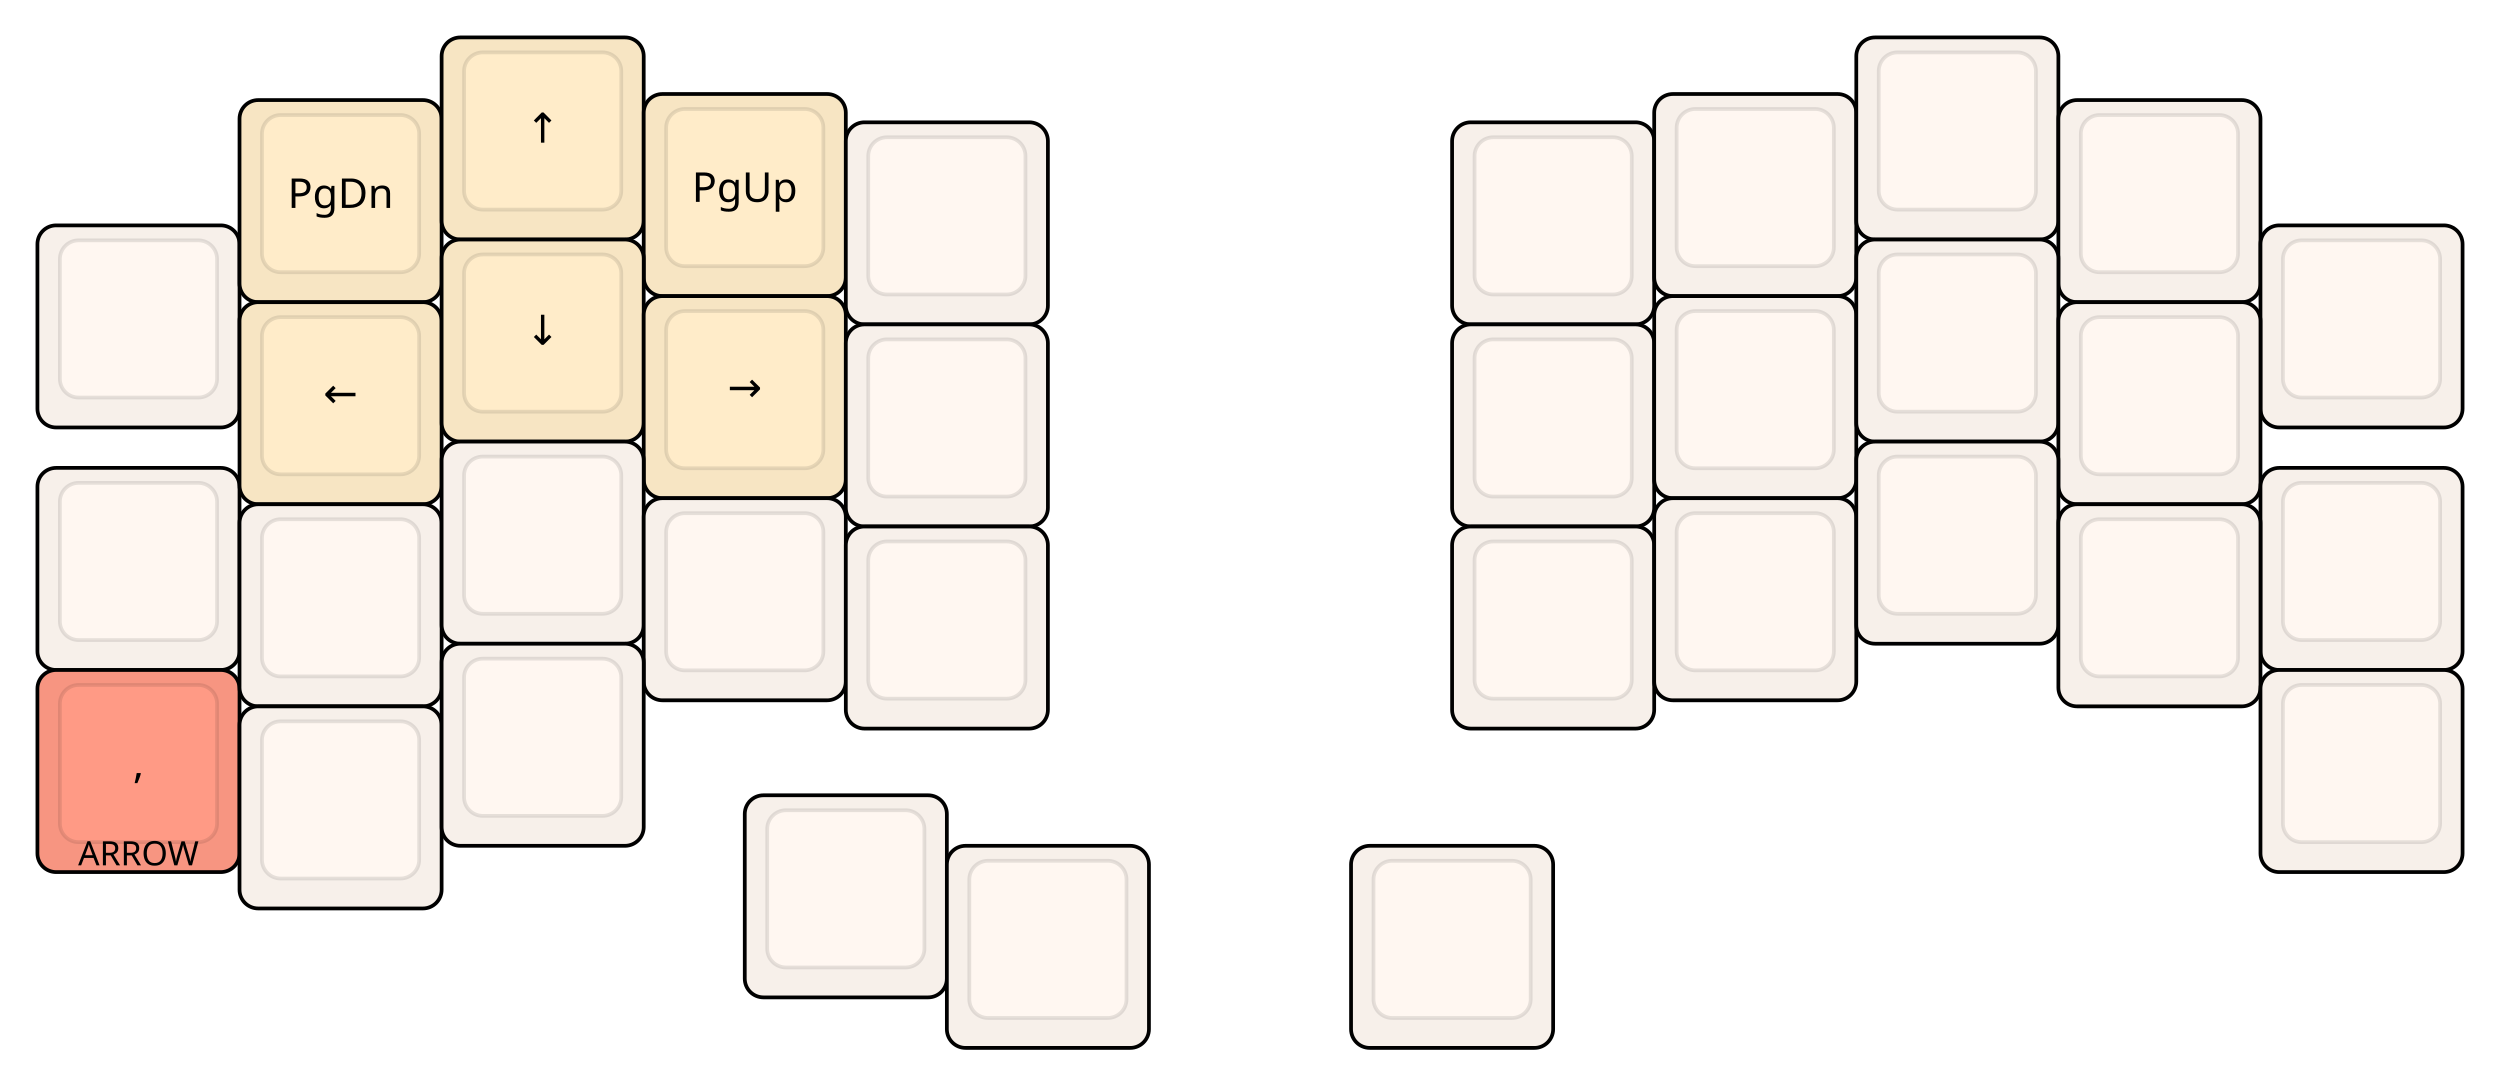
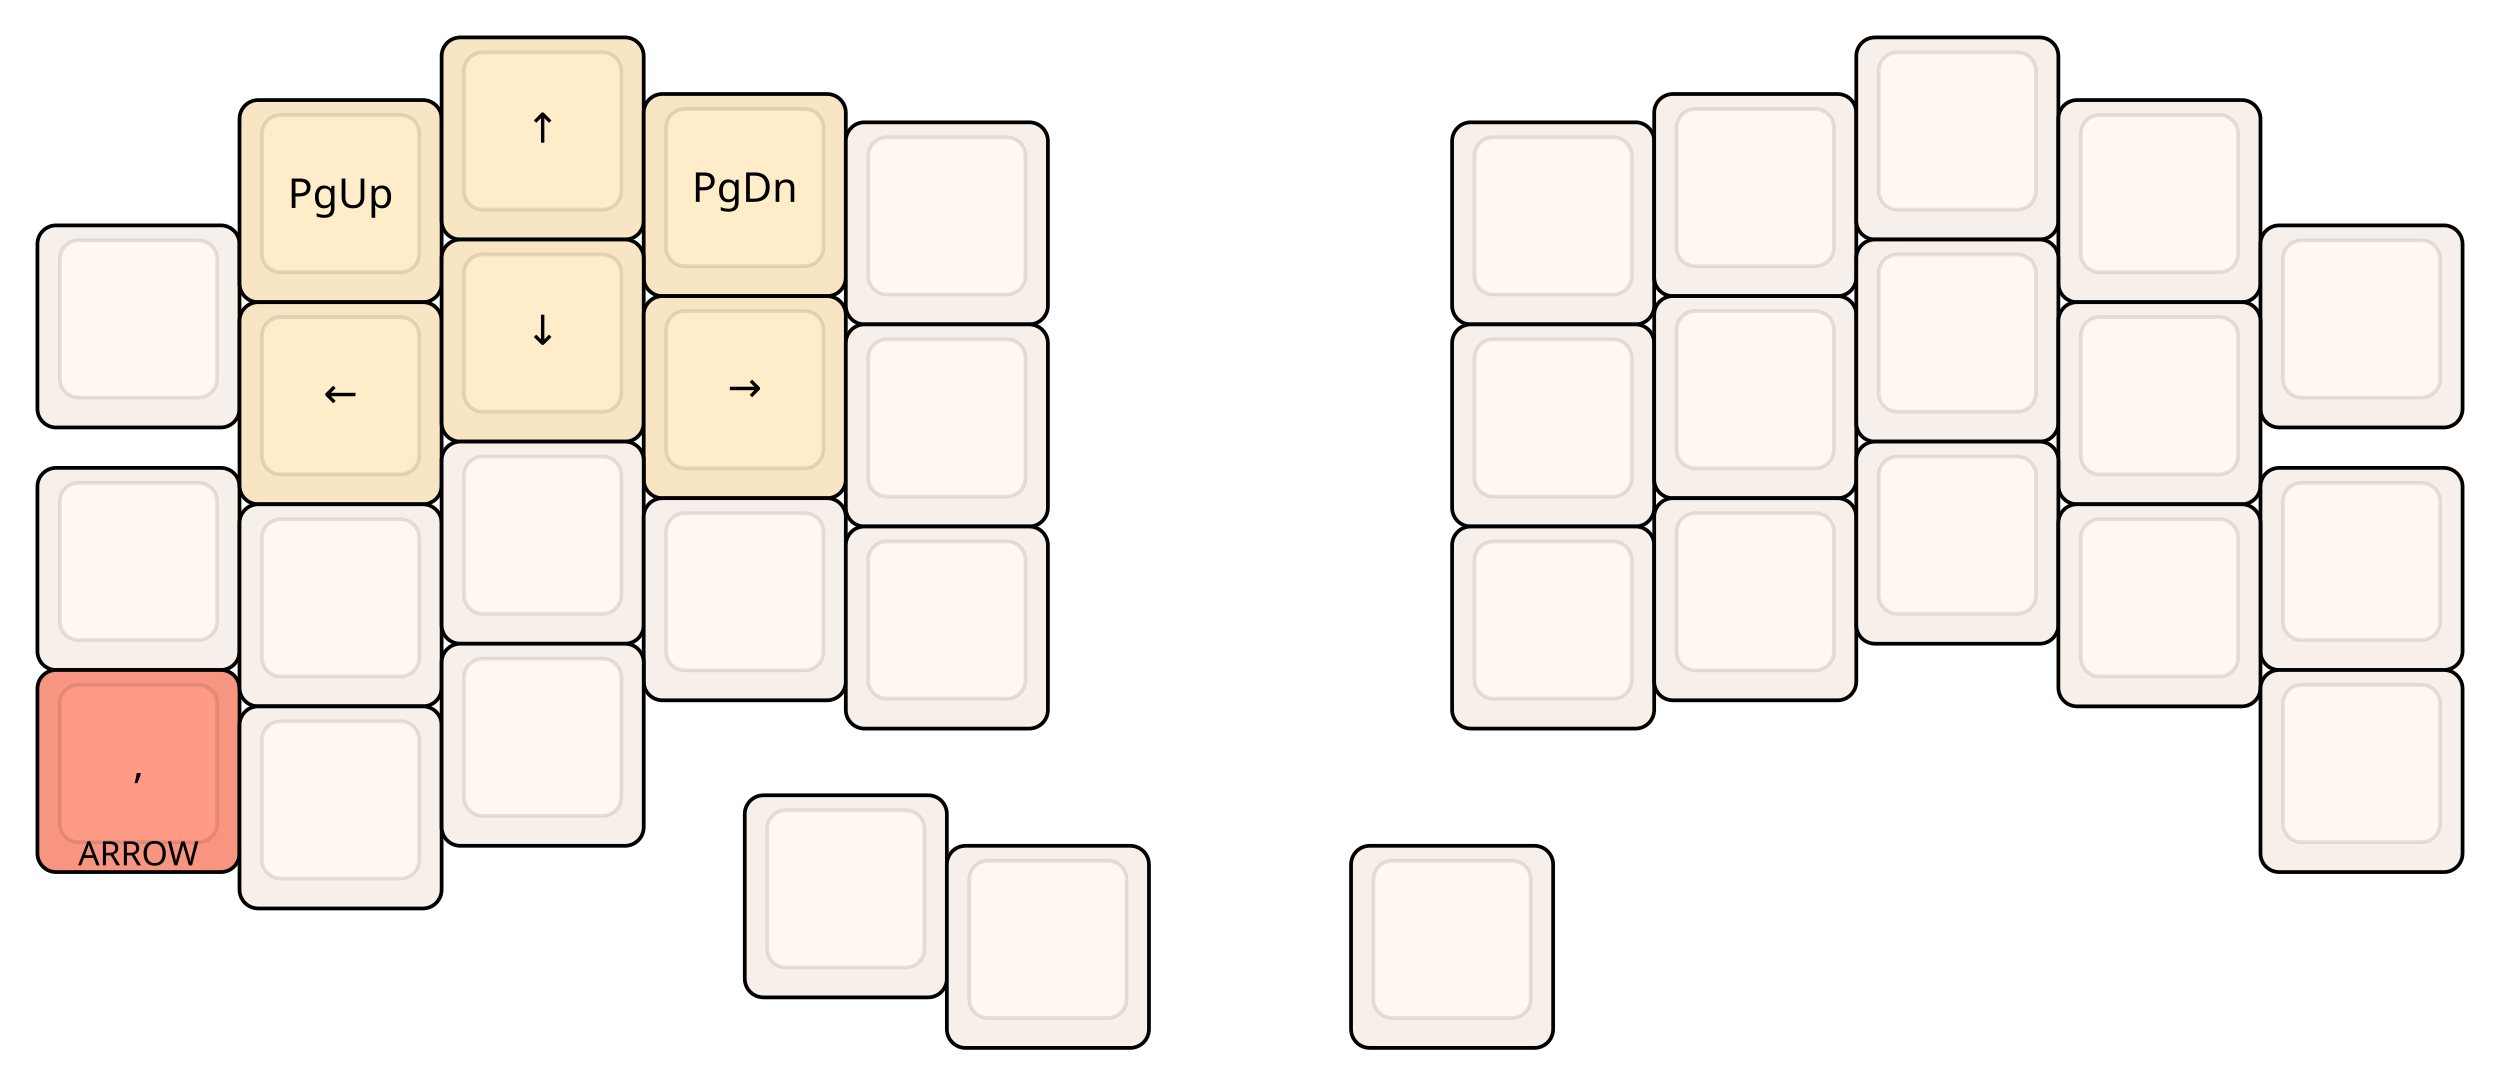
- <svg xmlns="http://www.w3.org/2000/svg" width="668px" height="290x" viewBox="0 0 668 290">
+ <svg xmlns="http://www.w3.org/2000/svg" width="668px" class="keymap cybershard" height="290x" viewBox="0 0 668 290">
  <style type="text/css">
    .keycap .border { stroke: black; stroke-width: 1; }
    .keycap .inner.border { stroke: rgba(0,0,0,.1); }
-     .keycap { font-family: sans-serif; font-size: 11px}
-     .keycap .sub { font-size: 9px}
+     .keycap { font-family: sans-serif; font-size: 11px }
+     .keycap .sub { font-size: 9px }
+     .combos .keycap { font-size: 8px }
  </style>
  <g class="keycap blank">
    <rect x="10" y="60.22" width="54" height="54" rx="5" fill="#f7f0ea" class="outer border" />
    <rect x="16" y="64.22" width="42" height="42" rx="5" fill="#fff7f1" class="inner border" />
  </g>
  <g class="keycap default">
    <rect x="64" y="26.74" width="54" height="54" rx="5" fill="#f7e5c3" class="outer border" />
    <rect x="70" y="30.74" width="42" height="42" rx="5" fill="#ffecc9" class="inner border" />
    <text x="91" y="51.74" text-anchor="middle" dominant-baseline="middle" class="main">
-       <tspan x="91" dy="0">PgDn</tspan>
+       <tspan x="91" dy="0">PgUp</tspan>
    </text>
  </g>
  <g class="keycap default">
    <rect x="118" y="10" width="54" height="54" rx="5" fill="#f7e5c3" class="outer border" />
    <rect x="124" y="14" width="42" height="42" rx="5" fill="#ffecc9" class="inner border" />
    <text x="145" y="35" text-anchor="middle" dominant-baseline="middle" class="main">
      <tspan x="145" dy="0">↑</tspan>
    </text>
  </g>
  <g class="keycap default">
    <rect x="172" y="25.12" width="54" height="54" rx="5" fill="#f7e5c3" class="outer border" />
    <rect x="178" y="29.12" width="42" height="42" rx="5" fill="#ffecc9" class="inner border" />
    <text x="199" y="50.12" text-anchor="middle" dominant-baseline="middle" class="main">
-       <tspan x="199" dy="0">PgUp</tspan>
+       <tspan x="199" dy="0">PgDn</tspan>
    </text>
  </g>
  <g class="keycap blank">
    <rect x="226" y="32.68" width="54" height="54" rx="5" fill="#f7f0ea" class="outer border" />
    <rect x="232" y="36.68" width="42" height="42" rx="5" fill="#fff7f1" class="inner border" />
  </g>
  <g class="keycap blank">
    <rect x="388" y="32.68" width="54" height="54" rx="5" fill="#f7f0ea" class="outer border" />
    <rect x="394" y="36.68" width="42" height="42" rx="5" fill="#fff7f1" class="inner border" />
  </g>
  <g class="keycap blank">
    <rect x="442" y="25.12" width="54" height="54" rx="5" fill="#f7f0ea" class="outer border" />
    <rect x="448" y="29.12" width="42" height="42" rx="5" fill="#fff7f1" class="inner border" />
  </g>
  <g class="keycap blank">
    <rect x="496" y="10" width="54" height="54" rx="5" fill="#f7f0ea" class="outer border" />
    <rect x="502" y="14" width="42" height="42" rx="5" fill="#fff7f1" class="inner border" />
  </g>
  <g class="keycap blank">
    <rect x="550" y="26.74" width="54" height="54" rx="5" fill="#f7f0ea" class="outer border" />
    <rect x="556" y="30.74" width="42" height="42" rx="5" fill="#fff7f1" class="inner border" />
  </g>
  <g class="keycap blank">
    <rect x="604" y="60.22" width="54" height="54" rx="5" fill="#f7f0ea" class="outer border" />
    <rect x="610" y="64.22" width="42" height="42" rx="5" fill="#fff7f1" class="inner border" />
  </g>
  <g class="keycap blank">
    <rect x="10" y="125.02" width="54" height="54" rx="5" fill="#f7f0ea" class="outer border" />
    <rect x="16" y="129.02" width="42" height="42" rx="5" fill="#fff7f1" class="inner border" />
  </g>
  <g class="keycap default">
    <rect x="64" y="80.74" width="54" height="54" rx="5" fill="#f7e5c3" class="outer border" />
    <rect x="70" y="84.74" width="42" height="42" rx="5" fill="#ffecc9" class="inner border" />
    <text x="91" y="105.74" text-anchor="middle" dominant-baseline="middle" class="main">
      <tspan x="91" dy="0">←</tspan>
    </text>
  </g>
  <g class="keycap default">
    <rect x="118" y="64" width="54" height="54" rx="5" fill="#f7e5c3" class="outer border" />
    <rect x="124" y="68" width="42" height="42" rx="5" fill="#ffecc9" class="inner border" />
    <text x="145" y="89" text-anchor="middle" dominant-baseline="middle" class="main">
      <tspan x="145" dy="0">↓</tspan>
    </text>
  </g>
  <g class="keycap default">
    <rect x="172" y="79.12" width="54" height="54" rx="5" fill="#f7e5c3" class="outer border" />
    <rect x="178" y="83.12" width="42" height="42" rx="5" fill="#ffecc9" class="inner border" />
    <text x="199" y="104.12" text-anchor="middle" dominant-baseline="middle" class="main">
      <tspan x="199" dy="0">→</tspan>
    </text>
  </g>
  <g class="keycap blank">
    <rect x="226" y="86.68" width="54" height="54" rx="5" fill="#f7f0ea" class="outer border" />
    <rect x="232" y="90.68" width="42" height="42" rx="5" fill="#fff7f1" class="inner border" />
  </g>
  <g class="keycap blank">
    <rect x="388" y="86.68" width="54" height="54" rx="5" fill="#f7f0ea" class="outer border" />
    <rect x="394" y="90.68" width="42" height="42" rx="5" fill="#fff7f1" class="inner border" />
  </g>
  <g class="keycap blank">
    <rect x="442" y="79.12" width="54" height="54" rx="5" fill="#f7f0ea" class="outer border" />
    <rect x="448" y="83.12" width="42" height="42" rx="5" fill="#fff7f1" class="inner border" />
  </g>
  <g class="keycap blank">
    <rect x="496" y="64" width="54" height="54" rx="5" fill="#f7f0ea" class="outer border" />
    <rect x="502" y="68" width="42" height="42" rx="5" fill="#fff7f1" class="inner border" />
  </g>
  <g class="keycap blank">
    <rect x="550" y="80.74" width="54" height="54" rx="5" fill="#f7f0ea" class="outer border" />
    <rect x="556" y="84.74" width="42" height="42" rx="5" fill="#fff7f1" class="inner border" />
  </g>
  <g class="keycap blank">
    <rect x="604" y="125.02" width="54" height="54" rx="5" fill="#f7f0ea" class="outer border" />
    <rect x="610" y="129.02" width="42" height="42" rx="5" fill="#fff7f1" class="inner border" />
  </g>
  <g class="keycap active_layer">
    <rect x="10" y="179.02" width="54" height="54" rx="5" fill="#f79581" class="outer border" />
    <rect x="16" y="183.02" width="42" height="42" rx="5" fill="#ff9a85" class="inner border" />
    <text x="37" y="204.02" text-anchor="middle" dominant-baseline="middle" class="main">
      <tspan x="37" dy="0">,</tspan>
    </text>
    <text x="37" y="231.22" text-anchor="middle" class="sub">ARROW</text>
  </g>
  <g class="keycap blank">
    <rect x="64" y="134.74" width="54" height="54" rx="5" fill="#f7f0ea" class="outer border" />
    <rect x="70" y="138.74" width="42" height="42" rx="5" fill="#fff7f1" class="inner border" />
  </g>
  <g class="keycap blank">
    <rect x="118" y="118" width="54" height="54" rx="5" fill="#f7f0ea" class="outer border" />
    <rect x="124" y="122" width="42" height="42" rx="5" fill="#fff7f1" class="inner border" />
  </g>
  <g class="keycap blank">
    <rect x="172" y="133.12" width="54" height="54" rx="5" fill="#f7f0ea" class="outer border" />
    <rect x="178" y="137.12" width="42" height="42" rx="5" fill="#fff7f1" class="inner border" />
  </g>
  <g class="keycap blank">
    <rect x="226" y="140.68" width="54" height="54" rx="5" fill="#f7f0ea" class="outer border" />
    <rect x="232" y="144.68" width="42" height="42" rx="5" fill="#fff7f1" class="inner border" />
  </g>
  <g class="keycap blank">
    <rect x="388" y="140.68" width="54" height="54" rx="5" fill="#f7f0ea" class="outer border" />
    <rect x="394" y="144.68" width="42" height="42" rx="5" fill="#fff7f1" class="inner border" />
  </g>
  <g class="keycap blank">
    <rect x="442" y="133.12" width="54" height="54" rx="5" fill="#f7f0ea" class="outer border" />
    <rect x="448" y="137.12" width="42" height="42" rx="5" fill="#fff7f1" class="inner border" />
  </g>
  <g class="keycap blank">
    <rect x="496" y="118" width="54" height="54" rx="5" fill="#f7f0ea" class="outer border" />
    <rect x="502" y="122" width="42" height="42" rx="5" fill="#fff7f1" class="inner border" />
  </g>
  <g class="keycap blank">
    <rect x="550" y="134.74" width="54" height="54" rx="5" fill="#f7f0ea" class="outer border" />
    <rect x="556" y="138.74" width="42" height="42" rx="5" fill="#fff7f1" class="inner border" />
  </g>
  <g class="keycap blank">
    <rect x="604" y="179.02" width="54" height="54" rx="5" fill="#f7f0ea" class="outer border" />
    <rect x="610" y="183.02" width="42" height="42" rx="5" fill="#fff7f1" class="inner border" />
  </g>
  <g class="keycap blank">
    <rect x="64" y="188.74" width="54" height="54" rx="5" fill="#f7f0ea" class="outer border" />
    <rect x="70" y="192.74" width="42" height="42" rx="5" fill="#fff7f1" class="inner border" />
  </g>
  <g class="keycap blank">
    <rect x="118" y="172" width="54" height="54" rx="5" fill="#f7f0ea" class="outer border" />
    <rect x="124" y="176" width="42" height="42" rx="5" fill="#fff7f1" class="inner border" />
  </g>
  <g class="keycap blank">
    <rect x="199" y="212.5" width="54" height="54" rx="5" fill="#f7f0ea" class="outer border" />
    <rect x="205" y="216.5" width="42" height="42" rx="5" fill="#fff7f1" class="inner border" />
  </g>
  <g class="keycap blank">
    <rect x="253" y="226" width="54" height="54" rx="5" fill="#f7f0ea" class="outer border" />
    <rect x="259" y="230" width="42" height="42" rx="5" fill="#fff7f1" class="inner border" />
  </g>
  <g class="keycap blank">
    <rect x="361" y="226" width="54" height="54" rx="5" fill="#f7f0ea" class="outer border" />
    <rect x="367" y="230" width="42" height="42" rx="5" fill="#fff7f1" class="inner border" />
  </g>
</svg>
